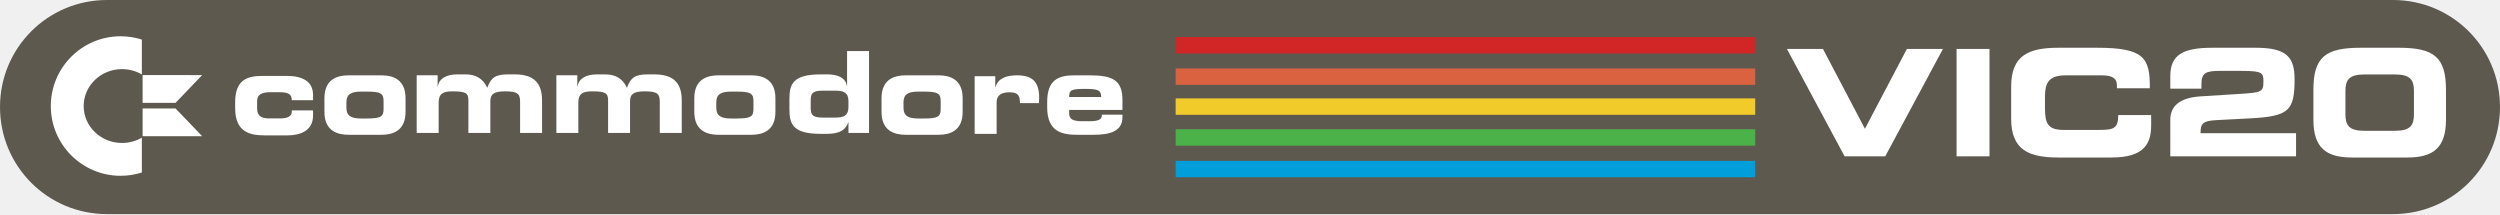
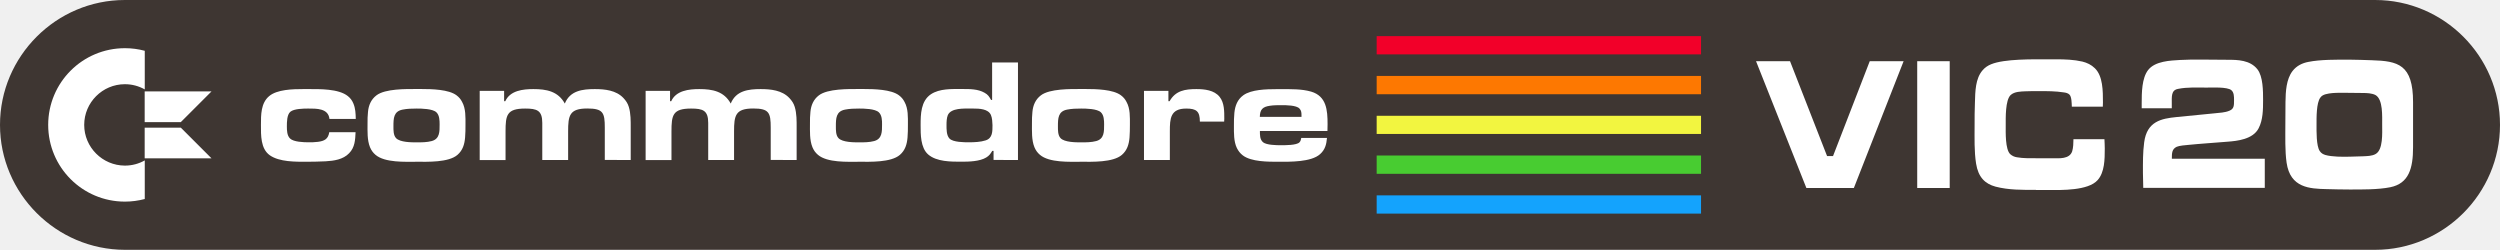
- <svg xmlns="http://www.w3.org/2000/svg" height="156.104" viewBox="0 0 364.545 31.221" width="1822.725">
-   <path d="M15.61 0h333.325c8.648 0 15.61 6.962 15.61 15.61s-6.962 15.61-15.61 15.61H15.61C6.962 31.22 0 24.26 0 15.61S6.962 0 15.61 0z" fill="#5d594f" />
-   <path d="M171.429 23.455h84.513v2.39H171.43z" fill="#009eda" />
-   <path d="M171.429 18.847h84.513v2.39H171.43z" fill="#4bb249" />
-   <path d="M171.429 14.352h84.513v2.39H171.43z" fill="#f1cb29" />
-   <path d="M171.429 9.984h84.513v2.39H171.43z" fill="#da6241" />
-   <path d="M171.429 5.407h84.513v2.39H171.43z" fill="#d12625" />
-   <g fill="#fff">
-     <g stroke-width="1.368">
-       <path d="M17.584 5.289c-5.618 0-10.176 4.557-10.176 10.175s4.558 10.17 10.176 10.17c1.08 0 2.123-.172 3.1-.484v-5.075c-.844.49-1.83.773-2.889.773-3.09 0-5.595-2.41-5.595-5.384 0-2.973 2.504-5.384 5.595-5.384 1.058 0 2.045.283 2.889.774V5.772a10.17 10.17 0 0 0-3.1-.483z" />
-       <g stroke-width="1.194">
-         <path d="m29.478 10.951-3.883 4.045h-4.8V10.95zM29.478 19.86l-3.883-4.045h-4.8v4.045z" />
-       </g>
-     </g>
-     <g stroke-linecap="round" stroke-width=".265">
-       <path d="M268.979 22.794h5.925l8.412-15.657h-5.255l-6.12 11.635-6.12-11.635h-5.255zM285.306 22.794h4.8V7.137h-4.8zM293.264 17.301c0 4.585 2.573 5.666 6.898 5.666h7.742c4.823 0 5.774-2.076 5.774-4.714v-1.47h-4.8c0 1.946-.65 2.162-2.812 2.162h-5.125c-2.27 0-2.747-.865-2.747-3.136v-1.687c0-1.946.476-3.135 3.006-3.135h5.234c1.427 0 2.249.324 2.249 1.449v.432h4.8c.044-4.433-.843-5.904-7.676-5.904h-5.645c-4.325 0-6.898 1.082-6.898 5.666zM316.468 22.794h18.338v-3.373H320.88c0-1.406.303-1.795 2.314-1.904l4.952-.259c5.601-.303 6.445-1.081 6.445-5.687 0-3.266-1.168-4.607-5.666-4.607h-6.315c-4.325 0-6.141 1.038-6.141 4.13v1.839h4.541v-.67c0-1.622.627-1.925 2.66-1.925h3.179c3.07 0 3.2.281 3.2 1.557 0 1.535-.237 1.6-3.74 1.816l-5.494.346c-3.092.217-4.346 1.493-4.346 3.417zM342.007 13.279c0-1.622.52-2.422 2.768-2.422h4.455c2.25 0 2.768.8 2.768 2.422v3.373c0 1.622-.519 2.422-2.768 2.422h-4.455c-2.249 0-2.768-.8-2.768-2.422zm-4.67 4.195c0 4.066 1.859 5.493 5.6 5.493h8.131c3.741 0 5.601-1.427 5.601-5.493v-4.368c0-4.758-1.73-6.142-6.855-6.142h-5.623c-5.125 0-6.855 1.384-6.855 6.142z" />
-     </g>
-     <g stroke-linecap="round" stroke-width=".265">
-       <path d="M34.288 15.75c0 3.594 2.235 3.99 4.354 3.99h3.269c1.835 0 3.736-.643 3.736-2.901v-.742h-3.102v.198c0 .774-.818.972-1.718.972h-1.635c-1 0-1.701-.33-1.701-1.417v-1.121c0-.923.634-1.286 1.968-1.286h1.234c1.401 0 1.852.313 1.852 1.17h3.102v-.758c0-1.928-1.45-2.785-3.82-2.785h-3.602c-2.335 0-3.937.692-3.937 3.873zM47.307 16.324c0 2.77 1.885 3.33 3.52 3.33h4.787c1.635 0 3.52-.56 3.52-3.33v-2.01c0-2.77-1.885-3.33-3.52-3.33h-4.787c-1.635 0-3.52.56-3.52 3.33zm3.203-1.4c0-1.204.717-1.567 2.185-1.567h.767c2.069 0 2.469.264 2.469 1.385v1.154c0 1.12-.4 1.384-2.469 1.384h-.767c-1.468 0-2.185-.363-2.185-1.566zM60.76 19.385h3.203v-4.433c0-1.302.65-1.632 2.018-1.632 1.935 0 2.319.264 2.319 1.302v4.763h3.202v-4.631c0-1.104.634-1.434 2.169-1.434 1.868 0 2.168.395 2.168 1.55v4.515h3.202v-4.73c0-2.406-1.05-3.807-3.97-3.807h-.983c-1.819 0-2.502.445-3.036 1.961-.6-1.319-1.635-1.961-3.153-1.961h-1.217c-1.568 0-2.67.576-2.836 1.78h-.033v-1.649H60.76zM81.13 19.385h3.202v-4.433c0-1.302.65-1.632 2.018-1.632 1.935 0 2.319.264 2.319 1.302v4.763h3.202v-4.631c0-1.104.634-1.434 2.169-1.434 1.868 0 2.168.395 2.168 1.55v4.515h3.202v-4.73c0-2.406-1.05-3.807-3.97-3.807h-.983c-1.818 0-2.502.445-3.036 1.961-.6-1.319-1.635-1.961-3.153-1.961h-1.217c-1.568 0-2.669.576-2.836 1.78h-.033v-1.649h-3.053zM118.214 14.688c0-.94.15-1.467 1.685-1.467h1.885c1.268 0 1.935.28 1.935 1.55v.823c0 1.27-.667 1.55-1.935 1.55h-1.885c-1.534 0-1.685-.528-1.685-1.467zm-3.102 1.253c0 2.142.5 3.576 4.554 3.576h.934c1.934 0 2.735-.643 3.085-1.681h.034v1.55h3.002V7.451h-3.202v5.077h-.034c-.2-1.319-1.551-1.681-2.869-1.681h-.95c-4.054 0-4.554 1.434-4.554 3.576zM101.243 16.324c0 2.77 1.885 3.33 3.52 3.33h4.786c1.635 0 3.52-.56 3.52-3.33v-2.01c0-2.77-1.885-3.33-3.52-3.33h-4.787c-1.634 0-3.52.56-3.52 3.33zm3.202-1.4c0-1.204.717-1.567 2.185-1.567h.768c2.068 0 2.468.264 2.468 1.385v1.154c0 1.12-.4 1.384-2.468 1.384h-.768c-1.468 0-2.185-.363-2.185-1.566zM128.544 16.324c0 2.77 1.885 3.33 3.52 3.33h4.786c1.635 0 3.52-.56 3.52-3.33v-2.01c0-2.77-1.885-3.33-3.52-3.33h-4.787c-1.634 0-3.52.56-3.52 3.33zm3.202-1.4c0-1.204.718-1.567 2.185-1.567h.768c2.068 0 2.468.264 2.468 1.385v1.154c0 1.12-.4 1.384-2.468 1.384h-.768c-1.467 0-2.185-.363-2.185-1.566zM142.122 19.522h3.203v-4.648c0-1.006.767-1.418 1.868-1.418 1.284 0 1.535.511 1.535 1.582h2.768c.017-.296.034-.527.034-.741 0-2.324-.918-3.313-3.253-3.313-1.45 0-2.752.395-3.119 1.73h-.033v-1.598h-3.003zM152.7 15.665c0 3.593 2.234 3.988 4.353 3.988h2.401c2.319 0 4.22-.461 4.22-2.57v-.363h-3.002c0 .494-.083.956-1.818.956h-.984c-1.335 0-1.968-.248-1.968-1.138v-.51h7.772V14.61c0-2.917-1.4-3.626-4.803-3.626h-2.235c-2.336 0-3.937.692-3.937 3.873zm3.202-1.517c0-1.005.25-1.186 2.335-1.186 1.868 0 2.335.181 2.335 1.186z" />
-     </g>
+ <svg xmlns="http://www.w3.org/2000/svg" width="1561.2" height="156" version="1.1" viewBox="0 0 1561.2 156">
+   <path class="st0" d="m1483.2 0c42.904 0 77.999 35.096 77.999 77.999 0 42.904-35.096 77.999-77.999 77.999h-1405.2c-42.904-0.041-77.999-35.136-77.999-77.999 0-42.904 35.096-77.999 77.999-77.999z" clip-rule="evenodd" fill="#3e3632" fill-rule="evenodd" />
+   <path class="st19" d="m77.999 30.094c-26.474 0-47.906 21.432-47.906 47.906s21.432 47.906 47.906 47.906c4.27 0 8.418-0.569 12.403-1.627v-24.115c-3.66 2.074-7.889 3.253-12.403 3.253-14.03-0.041-25.417-11.468-25.417-25.417 0-13.989 11.387-25.417 25.417-25.417 4.514 0 8.703 1.179 12.403 3.253v-24.116c-3.945-1.057-8.093-1.627-12.403-1.627zm541.56 8.906v23.424h-0.65c-1.179-2.115-1.911-3.294-4.026-4.473-4.189-2.44-9.395-2.359-14.153-2.359-6.303 0-13.948-0.365-19.438 3.295-6.222 4.229-6.385 12.444-6.385 19.194 0 5.815-0.081 14.152 4.677 18.341 5.287 4.636 14.316 4.555 20.985 4.555 4.555 0 11.305-0.163 15.331-2.643 1.83-1.098 2.643-2.278 3.741-4.108h0.813v5.653l15.25 0.041v-60.919zm-356.72 16.588c-0.993-4.1e-4 -1.914 4e-3 -2.738 4e-3 -6.466 0-19.52-0.244-25.01 3.945-3.375 2.562-4.921 6.222-5.287 10.329-0.285 2.359-0.284 4.839-0.284 7.198 0 4.758-0.285 10.411 1.545 14.884 0.813 1.911 1.83 3.376 3.457 4.758 5.856 4.961 18.463 4.311 25.58 4.311 6.873 0 20.008 0.529 25.58-4.311 3.294-2.847 4.392-6.588 4.758-10.777 0.203-2.643 0.285-5.409 0.245-8.053 0-4.636 0.244-10.045-2.115-14.233-0.895-1.749-1.911-2.928-3.457-4.107-4.875-3.701-15.323-3.946-22.272-3.949zm276.29 0c-0.993-4.1e-4 -1.914 4e-3 -2.738 4e-3 -6.466 0-19.52-0.244-25.01 3.945-3.375 2.562-4.921 6.222-5.287 10.329-0.285 2.359-0.284 4.839-0.284 7.198 0 4.758-0.285 10.411 1.545 14.884 0.813 1.911 1.83 3.376 3.457 4.758 5.856 4.961 18.463 4.311 25.58 4.311 6.873 0 20.008 0.529 25.58-4.311 3.294-2.847 4.392-6.588 4.758-10.777 0.203-2.643 0.284-5.409 0.244-8.053 0-4.636 0.244-10.045-2.114-14.233-0.895-1.749-1.911-2.928-3.457-4.107-4.875-3.701-15.323-3.946-22.272-3.949zm138.63 0c-0.993-4.1e-4 -1.914 4e-3 -2.738 4e-3 -6.466 0-19.52-0.244-25.01 3.945-3.375 2.562-4.921 6.222-5.287 10.329-0.285 2.359-0.285 4.839-0.285 7.198 0 4.758-0.284 10.411 1.546 14.884 0.813 1.911 1.83 3.376 3.457 4.758 5.856 4.961 18.463 4.311 25.58 4.311 6.873 0 20.008 0.529 25.58-4.311 3.294-2.847 4.392-6.588 4.758-10.777 0.163-2.643 0.285-5.409 0.244-8.053 0-4.636 0.244-10.045-2.114-14.233-0.895-1.749-1.911-2.928-3.457-4.107-4.875-3.701-15.323-3.946-22.273-3.949zm-488.09 0.039c-6.993-5e-3 -16.641 0.235-21.587 4.398-5.205 4.351-5.125 11.753-5.125 17.975 0 6.303-0.284 14.884 5.572 18.991 6.019 4.189 16.063 4.026 23.098 4.026 3.904 0 7.727-0.122 11.672-0.285 5.205-0.285 10.98-1.097 14.721-5.042 3.579-3.619 3.823-8.296 4.026-13.136h-16.429c-0.651 4.27-3.009 5.49-7.035 6.019-1.993 0.285-3.945 0.284-5.938 0.284-2.928 0-9.231-0.163-11.508-2.359-1.911-1.83-1.993-5.083-1.993-7.564 0-2.562 1.6e-4 -7.32 2.196-9.15 2.277-1.911 8.214-1.993 11.061-1.993 5.205 0 12.607-0.203 13.339 6.466h16.429c-0.081-3.457-0.163-6.547-1.546-9.76-0.813-1.911-1.83-3.213-3.376-4.473-5.775-4.677-17.811-4.392-24.765-4.392-0.869 0-1.814-6e-3 -2.813-6e-3zm143.4 6e-3c-6.466 0-14.518 0.895-17.527 7.564h-0.732v-6.466h-15.25v43.229h16.145v-17.813c0-10.248 0.732-14.356 12.241-14.356 7.32 0 10.695 1.098 10.695 8.947v23.18h16.145v-17.812c0-9.963 0.814-14.356 11.956-14.356 9.923 0 10.939 2.643 10.939 11.956v20.171l16.186 0.041v-20.171c0-4.311 0.081-8.784-1.179-12.973-0.651-2.196-1.829-3.944-3.375-5.571-4.555-4.839-11.59-5.571-17.893-5.571-7.767 0-15.413 0.976-18.707 9.028-4.189-7.645-11.428-9.028-19.643-9.028zm103.62 0c-6.466 0-14.519 0.895-17.528 7.564h-0.732v-6.466h-15.25v43.229h16.144v-17.813c0-10.248 0.732-14.356 12.241-14.356 7.32 0 10.696 1.098 10.696 8.947v23.18h16.144v-17.812c0-9.963 0.814-14.356 11.956-14.356 9.923 0 10.939 2.643 10.939 11.956v20.171l16.186 0.041v-20.171c0-4.311 0.081-8.784-1.179-12.973-0.651-2.196-1.83-3.944-3.376-5.571-4.555-4.839-11.59-5.571-17.893-5.571-7.767 0-15.413 0.976-18.707 9.028-4.189-7.645-11.427-9.028-19.642-9.028zm310.49 0c-7.035 0-13.055 0.895-16.796 7.564h-0.732v-6.466h-15.25v43.188h16.145v-17.893c0-7.93 0.284-14.233 10.248-14.233 6.385 0 8.499 1.749 8.499 8.133h15.169c0-0.569 0.081-1.179 0.081-1.748 0-4.555 0.082-9.964-2.928-13.705-3.375-4.189-9.394-4.839-14.437-4.839zm50.207 0.036c-6.717 2e-3 -16.023 0.233-20.969 3.827-3.66 2.643-5.124 6.547-5.571 10.939-0.285 2.643-0.284 5.409-0.284 8.133 0 4.473-0.163 9.68 1.83 13.868 0.935 1.83 2.033 3.294 3.66 4.554 5.287 4.107 15.982 4.026 22.367 4.026 7.035 0 20.374 0.284 25.945-4.758 3.131-2.806 3.945-6.018 4.311-10.125h-16.063c-0.203 0.976-0.366 1.992-1.098 2.724-1.749 1.911-9.15 1.83-11.793 1.83-2.643 0-8.743-0.081-10.939-1.83-2.074-1.749-1.993-4.555-1.993-7.036h42.172c0.081-1.464 0.081-2.928 0.081-4.311 0-8.703-0.65-17.446-10.248-20.293-5.937-1.708-12.607-1.545-18.707-1.545-0.834 0-1.74-4e-3 -2.7-4e-3zm-707.04 1.428v19.154h22.57l19.155-19.154zm710.01 8.581c2.643 0 9.231-3.1e-4 11.143 2.114 1.179 1.261 1.26 2.562 1.26 4.189v1.017h-26.027c0.081-4.595 1.749-6.303 6.303-6.954 2.399-0.366 4.839-0.366 7.32-0.366zm-192.72 2.107c3.973-0.01 9.505 0.19 11.178 4.033 0.813 1.911 0.895 4.351 0.976 6.344 0 3.945 0.082 8.133-4.311 9.516-3.091 1.017-7.117 1.179-10.411 1.179-2.928 0-9.963-3.1e-4 -12.159-2.359-1.911-2.033-1.83-5.937-1.83-8.499 0-1.911 0.081-4.27 0.813-6.1 1.993-4.555 10.126-4.108 14.153-4.108 0.488 0 1.023-6e-3 1.591-7e-3zm-347.42 7e-3c3.009 0 9.963 0.082 12.322 2.359 1.911 1.83 1.993 5.043 1.993 7.523 0 4.473 0.122 9.028-4.921 10.411-3.009 0.813-6.303 0.813-9.394 0.813-3.294 0-10.411 0-12.892-2.643-1.708-1.83-1.627-5.042-1.627-7.401 0-4.921 0.082-9.313 5.735-10.411 2.847-0.569 5.856-0.651 8.784-0.651zm276.29 0c3.009 0 9.963 0.082 12.322 2.359 1.911 1.83 2.034 5.043 1.993 7.523 0 4.473 0.122 9.028-4.921 10.411-3.009 0.813-6.303 0.813-9.394 0.813-3.294 0-10.411 0-12.892-2.643-1.708-1.83-1.627-5.042-1.627-7.401 0-4.921 0.081-9.313 5.734-10.411 2.847-0.569 5.857-0.651 8.785-0.651zm138.67 0c3.009 0 9.963 0.082 12.322 2.359 1.911 1.83 1.993 5.043 1.993 7.523 0 4.473 0.122 9.028-4.921 10.411-3.009 0.813-6.303 0.813-9.394 0.813-3.294 0-10.411 0-12.892-2.643-1.708-1.83-1.627-5.042-1.627-7.401 0-4.921 0.081-9.313 5.734-10.411 2.847-0.569 5.857-0.651 8.785-0.651zm-584.83 11.916v19.154h41.724l-19.155-19.154z" fill="#fff" />
+   <path class="st19" d="m1284.1 37.035c-1.827-3e-3 -3.65 0.012-5.46 0.012-8.865 0-26.88-0.366-35.258 3.091-1.993 0.813-3.823 1.993-5.327 3.782-4.473 5.205-4.555 13.054-4.758 20.293-0.203 4.595-0.203 9.353-0.203 14.111 0 7.849-0.284 16.145 0.936 23.872 1.342 8.418 5.531 12.566 12.119 14.355 8.215 2.155 16.877 2.033 25.254 2.033v0.082h8.214c7.523 0 24.4 0.488 30.297-6.182 4.392-4.88 4.473-12.973 4.473-19.723 0-1.911-0.122-3.904-0.203-5.815h-19.358c0 2.277-0.122 5.327-0.773 7.482-1.627 5.124-8.459 4.392-11.997 4.392h-9.801c-4.189 0-8.662 0.122-12.77-0.61-1.545-0.244-2.887-0.854-4.107-1.911-3.213-2.969-2.847-13.786-2.847-18.056 0-4.636-0.285-15.657 3.05-18.869 2.399-2.237 6.507-2.237 9.353-2.359 2.725-0.122 5.409-0.122 8.174-0.122 5.165 0 10.574 0 15.738 0.813 1.139 0.122 2.684 0.488 3.538 1.423 1.342 1.423 1.342 5.327 1.423 7.483h19.358c0-0.813 0.082-1.79 0.082-2.603 0-7.157-2e-4 -16.511-5.043-21.391-2.277-2.237-4.88-3.417-7.727-4.148-5.368-1.25-10.896-1.426-16.379-1.435zm89.541 0.175c-4.107 0-8.175-1.6e-4 -12.282 0.244-5.815 0.366-15.535 0.61-19.927 6.303-3.904 5.083-3.985 14.112-3.985 20.659v3.213h18.788v-2.603c0-4.758-0.488-8.703 3.904-9.516 5.775-1.179 12.078-0.813 17.893-0.813 2.765 0 13.054-0.57 15.454 1.667 1.627 1.423 1.627 3.945 1.627 6.182 0 3.335 0 5.368-2.765 6.547-2.969 1.301-6.303 1.301-9.353 1.667l-23.994 2.359c-9.15 0.935-18.301 2.602-20.009 15.778-0.854 6.303-0.773 12.688-0.773 19.113 0 3.091 0.203 6.303 0.203 9.394v-0.081h75.885v-18.178h-58.032c0-3.457 0-6.059 3.05-7.483 1.505-0.691 5.612-1.058 7.239-1.179 3.619-0.325 7.238-0.692 10.858-0.936 4.555-0.325 9.069-0.691 13.623-1.057 5.897-0.447 15.901-1.423 19.439-8.418 2.684-5.205 2.765-11.509 2.765-17.446 0-5.815 3e-4 -14.843-3.538-19.357-4.595-5.815-12.403-5.937-18.504-5.937l-15.738-0.122zm93.412 0.041c-7.808 0-18.016-0.122-25.62 1.423-3.619 0.691-7.239 2.359-9.801 5.693-3.904 5.124-4.311 12.729-4.392 19.357-0.081 4.717-0.081 9.354-0.081 14.112 0 7.483-0.284 16.389 0.773 23.75 2.277 15.779 14.477 16.267 24.969 16.511 4.758 0.122 9.435 0.244 14.193 0.244 7.727 0 18.016 0.122 25.62-1.423 11.55-2.359 14.193-11.753 14.193-24.929v-28.264c0-23.506-9.435-25.62-25.743-26.108-4.677-0.122-9.434-0.366-14.111-0.366zm-370.44 0.976 31.436 79.179h29.646l31.069-79.179h-21.147l-22.935 59.252h-3.701l-23.139-59.252zm100.65 0v79.179h20.293v-79.179zm263.91 19.721c1.009-5e-3 2.008 2e-3 2.984 2e-3 3.904 0 7.686 0.122 11.508 0.122 2.359 0 5.612 0.122 7.809 1.301 4.758 2.725 4.107 13.298 4.148 18.503 0 5.246 0.651 15.697-4.107 18.3-2.196 1.301-5.408 1.301-7.808 1.423l-8.378 0.244c-4.311 0.122-11.061 0.122-15.168-1.057-1.423-0.447-2.603-1.057-3.538-2.481-2.196-3.213-1.992-12.485-1.992-16.389 0-4.311-0.163-13.664 2.399-16.998 0.854-1.22 1.993-1.667 3.132-2.033 2.867-0.793 5.985-0.923 9.013-0.938z" fill="#fff" />
+   <g transform="scale(.40667)" clip-rule="evenodd" fill-rule="evenodd" stroke-width="6.047">
+     <path class="st52" d="m2114 55.5h498.1v28h-498.1z" fill="#f20029" />
+     <path class="st53" d="m2114 116.6h498.1v28.1h-498.1z" fill="#fd7801" />
+     <path class="st54" d="m2114 177.8h498.1v27.9h-498.1z" fill="#f2f540" />
+     <path class="st55" d="m2114 238.8h498.1v28.1h-498.1z" fill="#48cc31" />
+     <path class="st56" d="m2114 300h498.1v28h-498.1z" fill="#14a3fd" />
  </g>
</svg>
